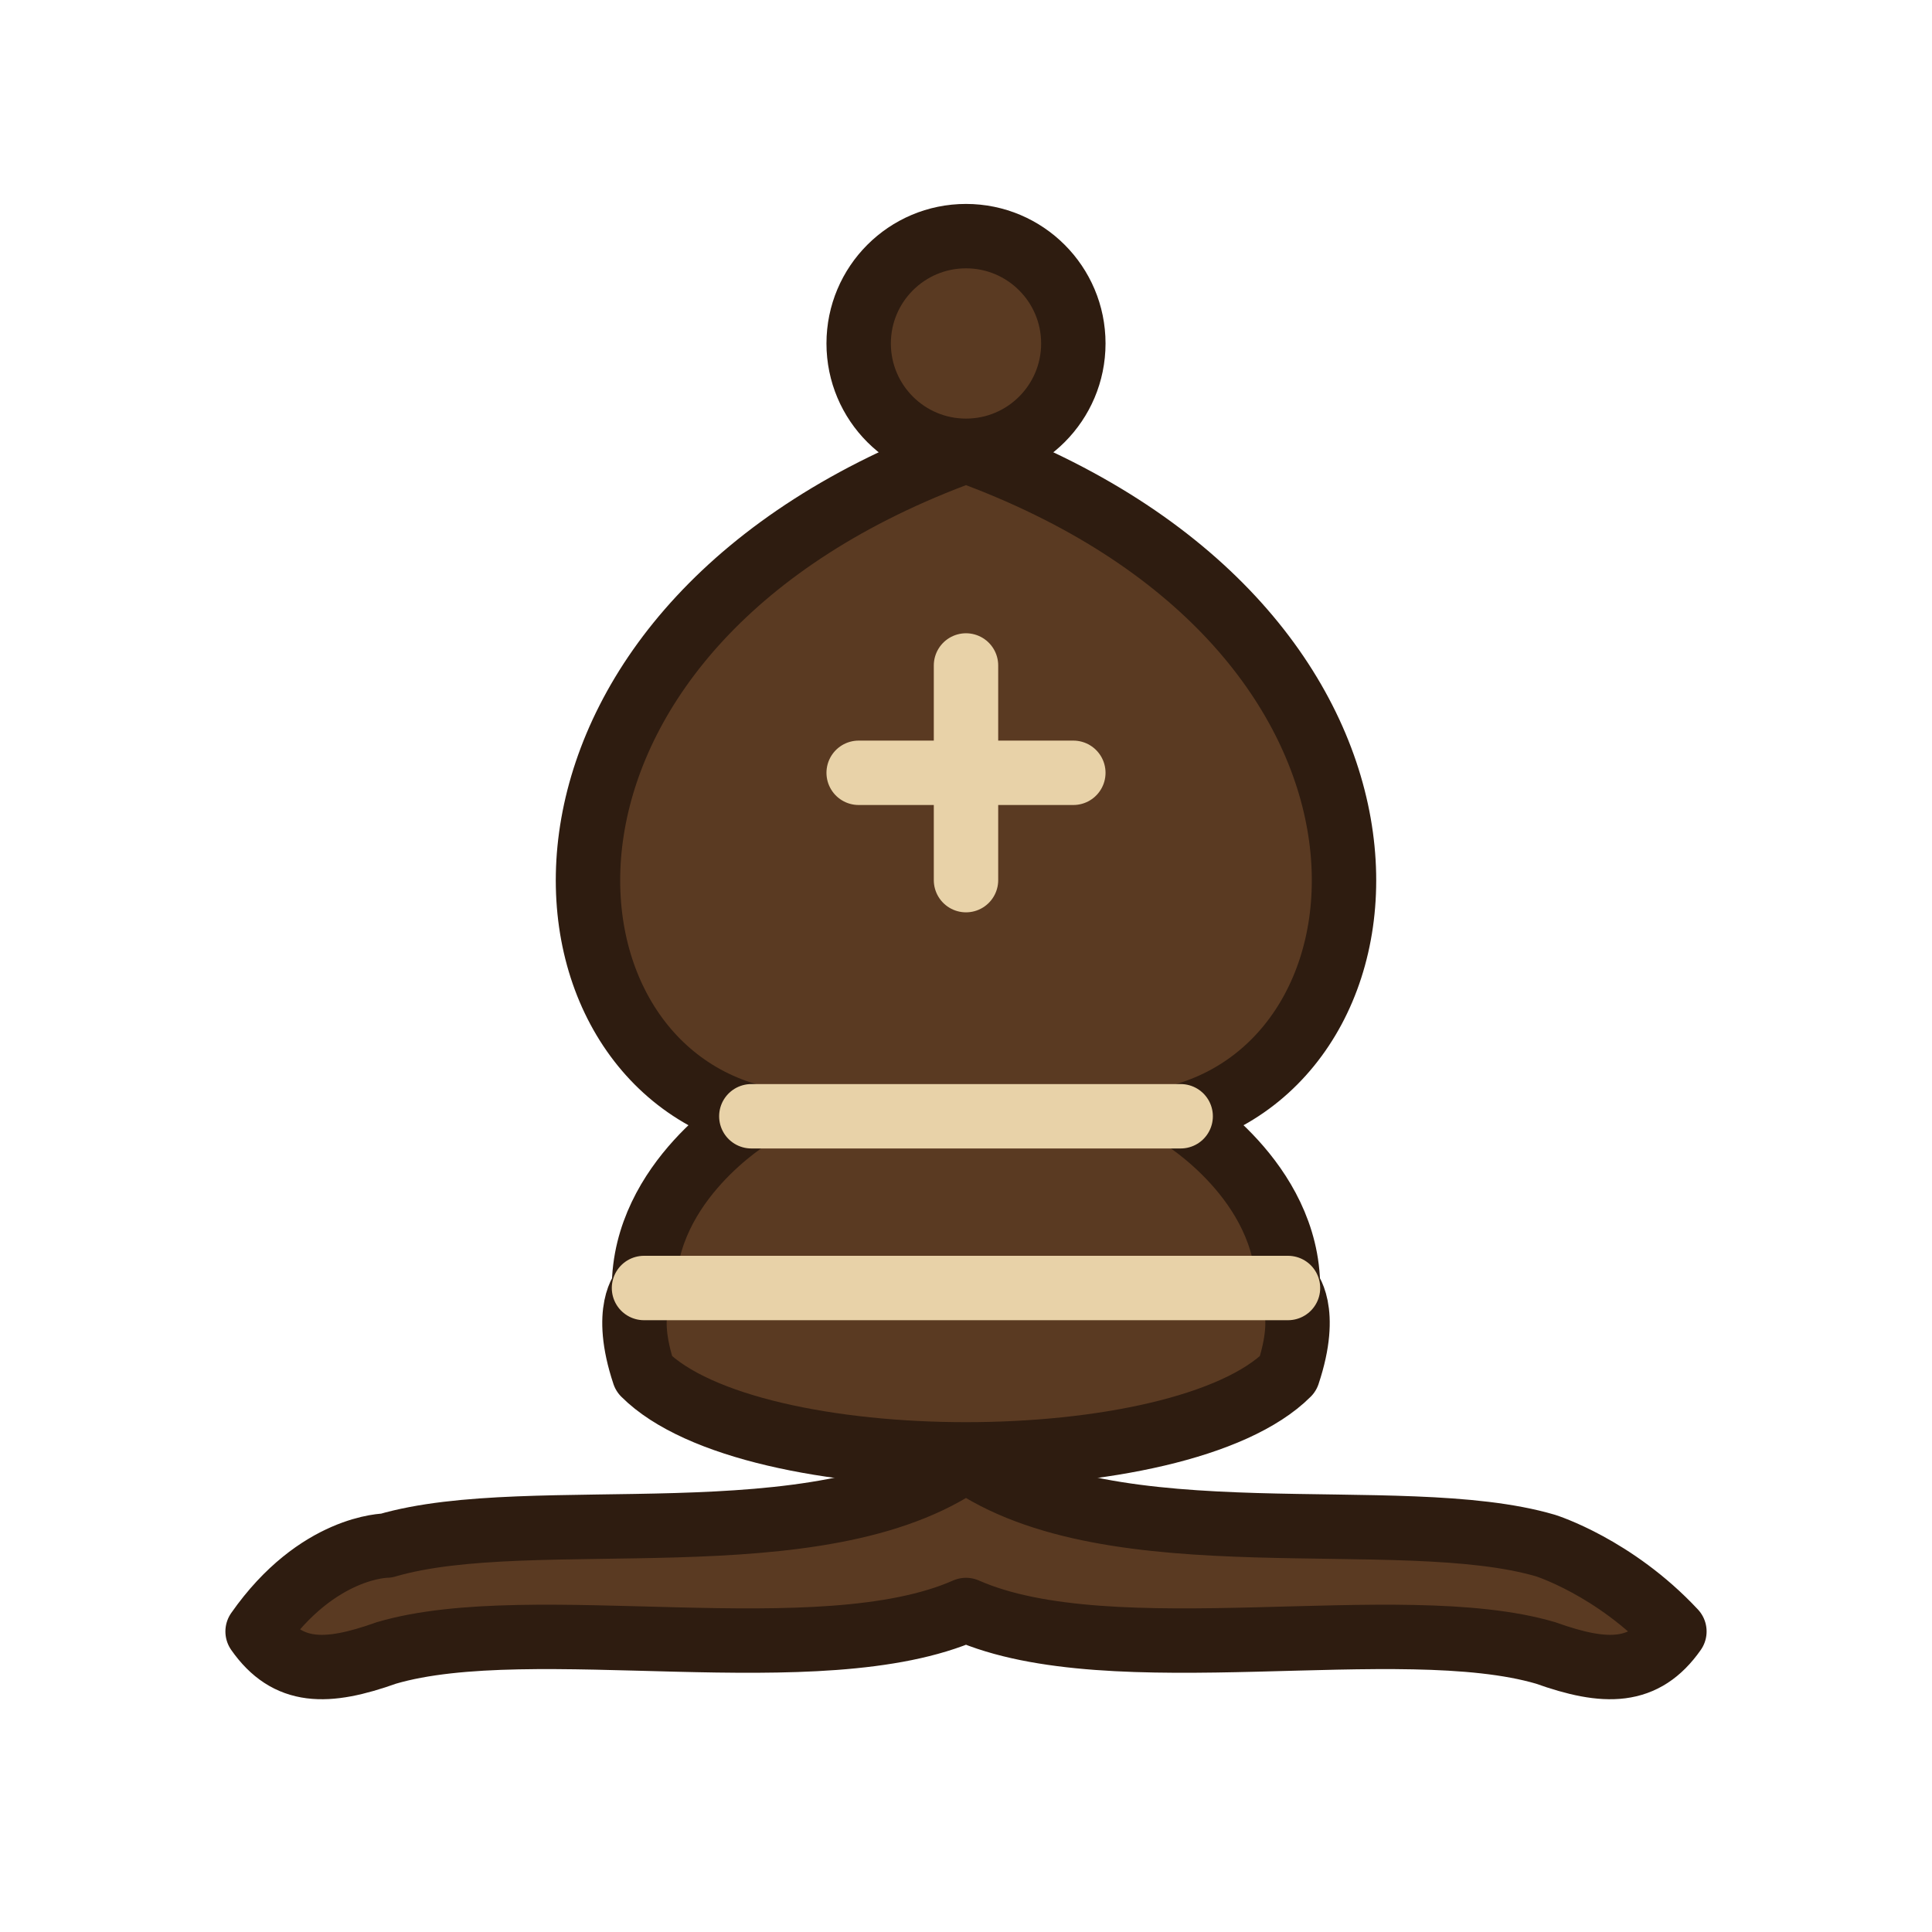
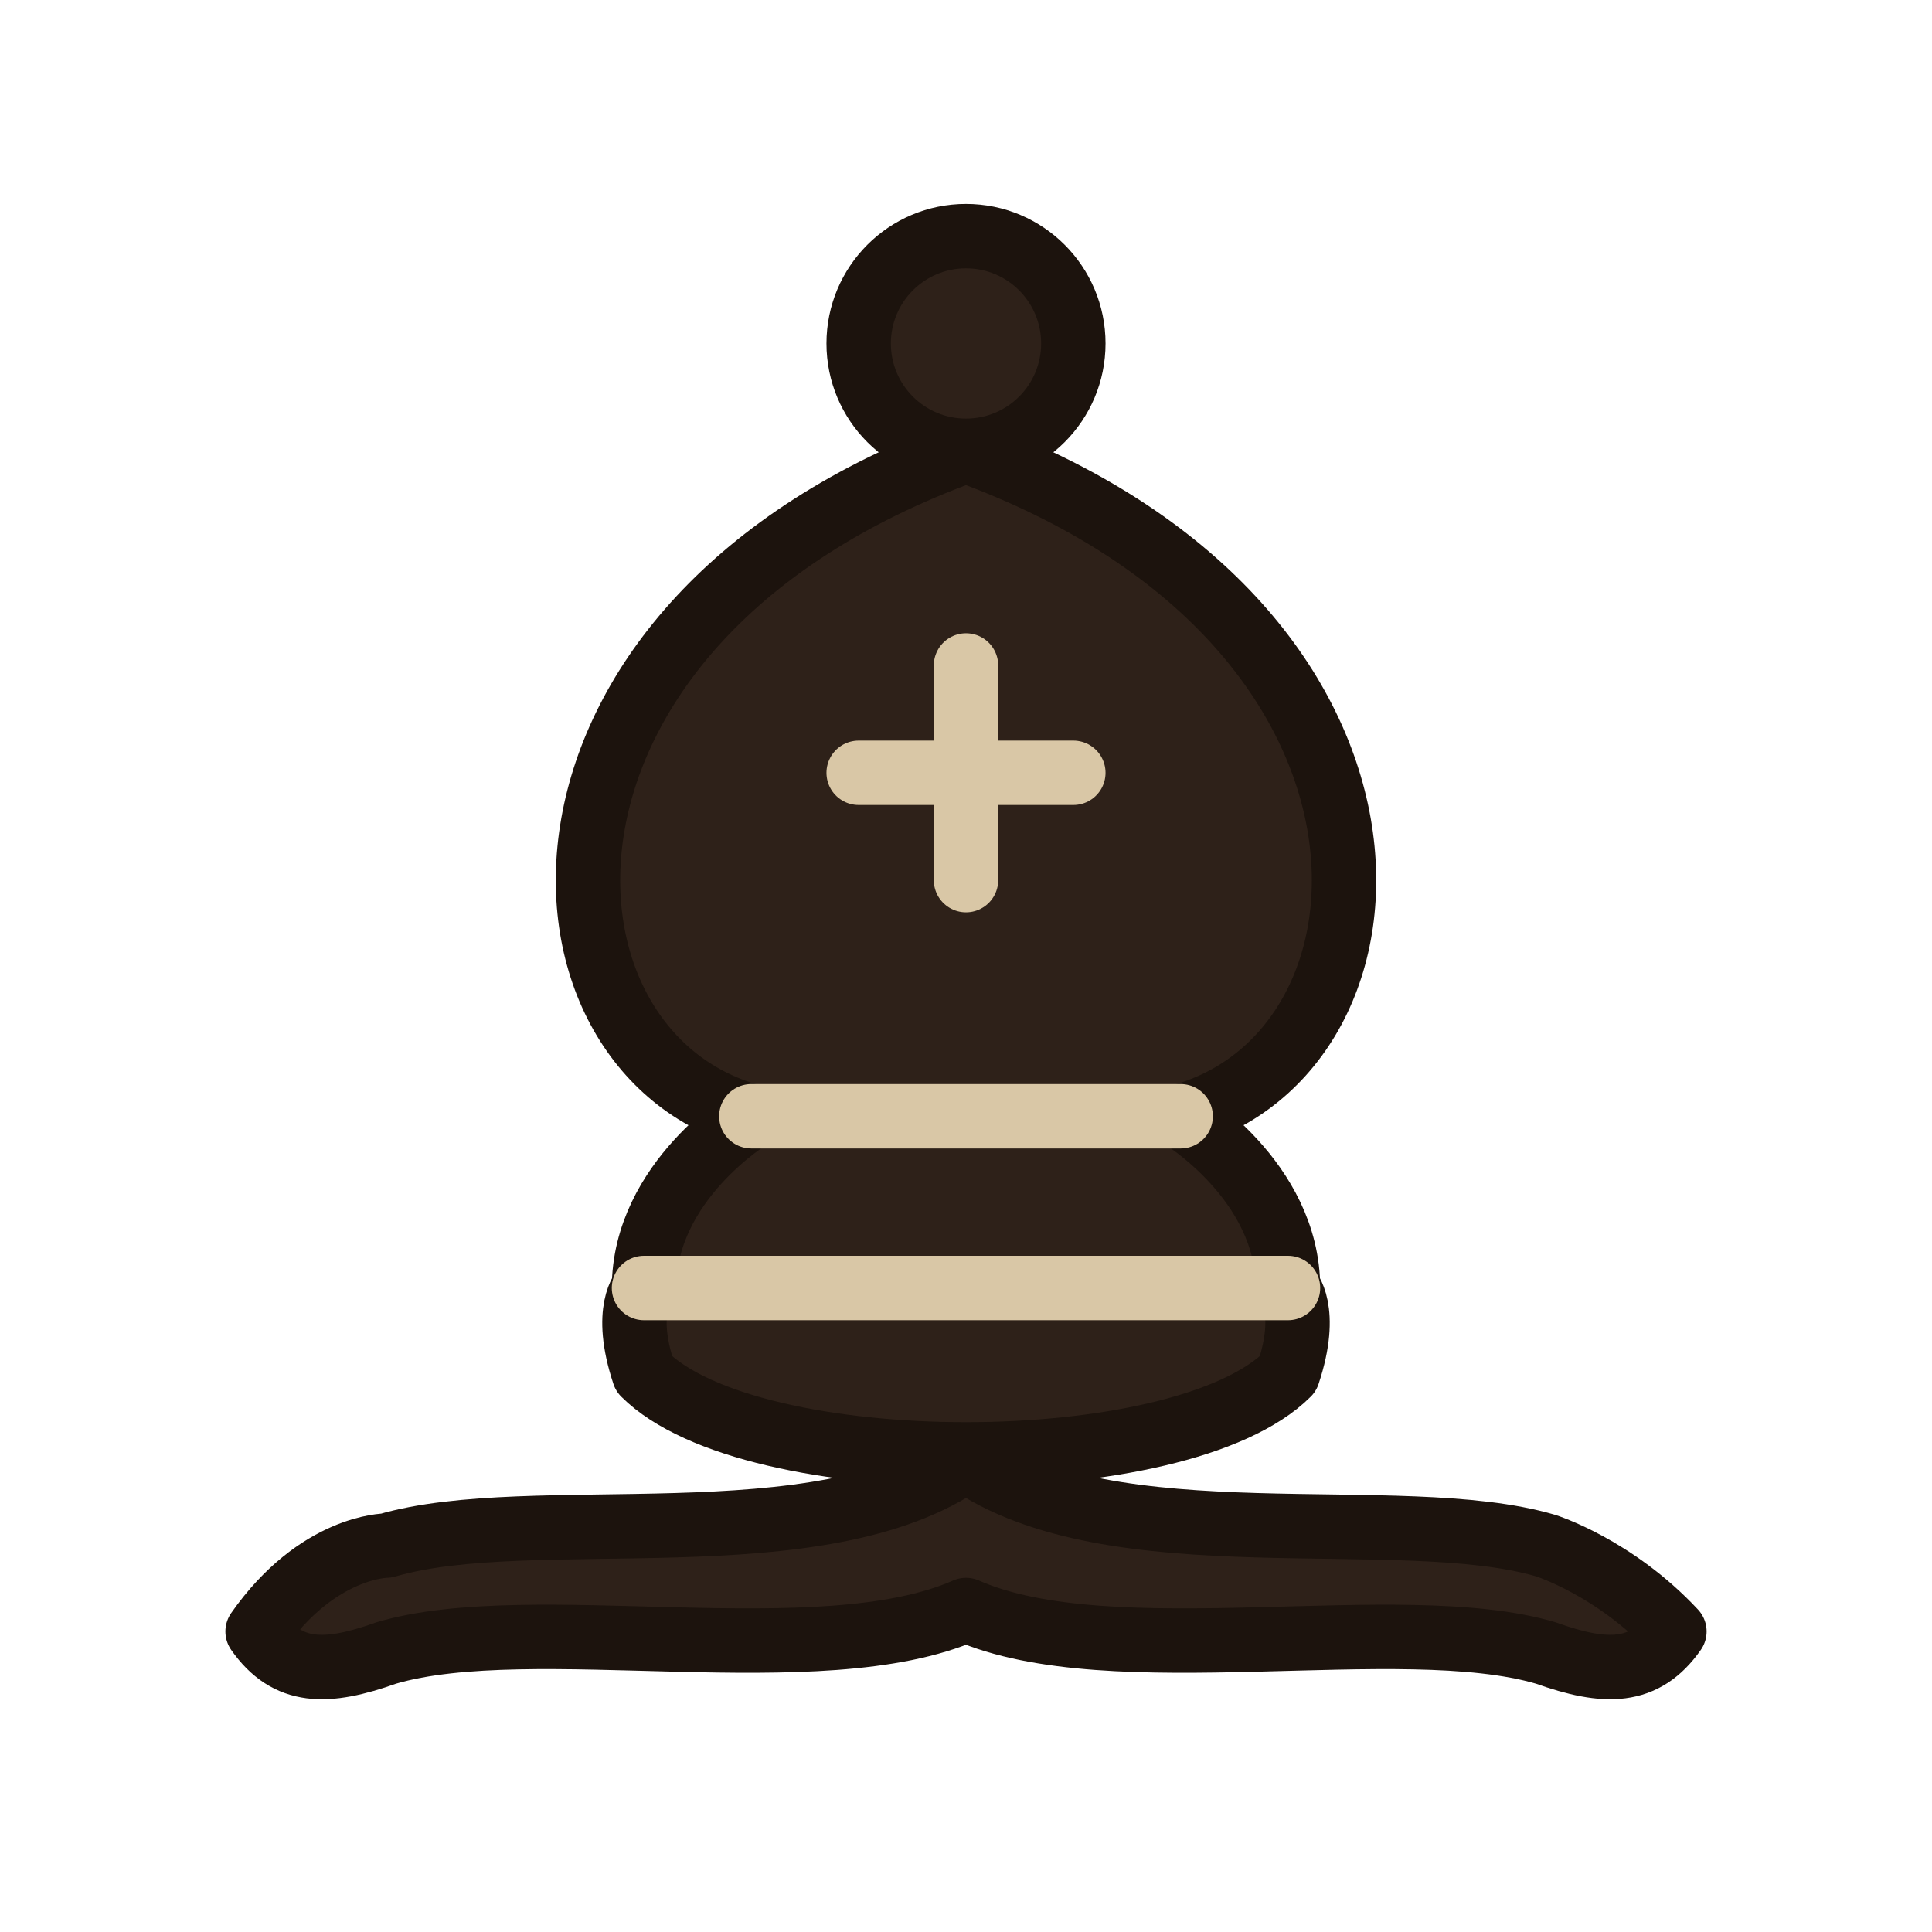
<svg xmlns="http://www.w3.org/2000/svg" style="color-scheme:light only" width="45" height="45" viewBox="0 0 45 45">
-   <g fill="#5A3A22">
-     <g fill="none" fill-rule="evenodd" stroke="#2E1C10" stroke-linecap="round" stroke-linejoin="round" stroke-width="1.5">
-       <g fill="#5A3A22" stroke-linecap="butt">
+   <g fill="#2E2119">
+     <g fill="none" fill-rule="evenodd" stroke="#1C130D" stroke-linecap="round" stroke-linejoin="round" stroke-width="1.5">
+       <g fill="#2E2119" stroke-linecap="butt">
        <path d="M9 36c3.4-1 10.1.4 13.5-2 3.4 2.4 10.1 1 13.5 2 0 0 1.6.5 3 2-.7 1-1.6 1-3 .5-3.4-1-10.1.5-13.5-1-3.4 1.5-10.1 0-13.5 1-1.4.5-2.3.5-3-.5 1.4-2 3-2 3-2z" />
        <path d="M15 32c2.5 2.5 12.5 2.5 15 0 .5-1.5 0-2 0-2 0-2.5-2.5-4-2.5-4 5.5-1.5 6-11.5-5-15.5-11 4-10.5 14-5 15.5 0 0-2.5 1.5-2.5 4 0 0-.5.5 0 2z" />
        <path d="M25 8a2.5 2.5 0 1 1-5 0 2.5 2.5 0 1 1 5 0z" />
      </g>
-       <path stroke="#E8D2A8" stroke-linejoin="miter" d="M17.5 26h10M15 30h15m-7.5-14.5v5M20 18h5" />
+       <path stroke="#D9C7A6" stroke-linejoin="miter" d="M17.5 26h10M15 30h15m-7.5-14.5v5M20 18h5" />
    </g>
  </g>
</svg>
